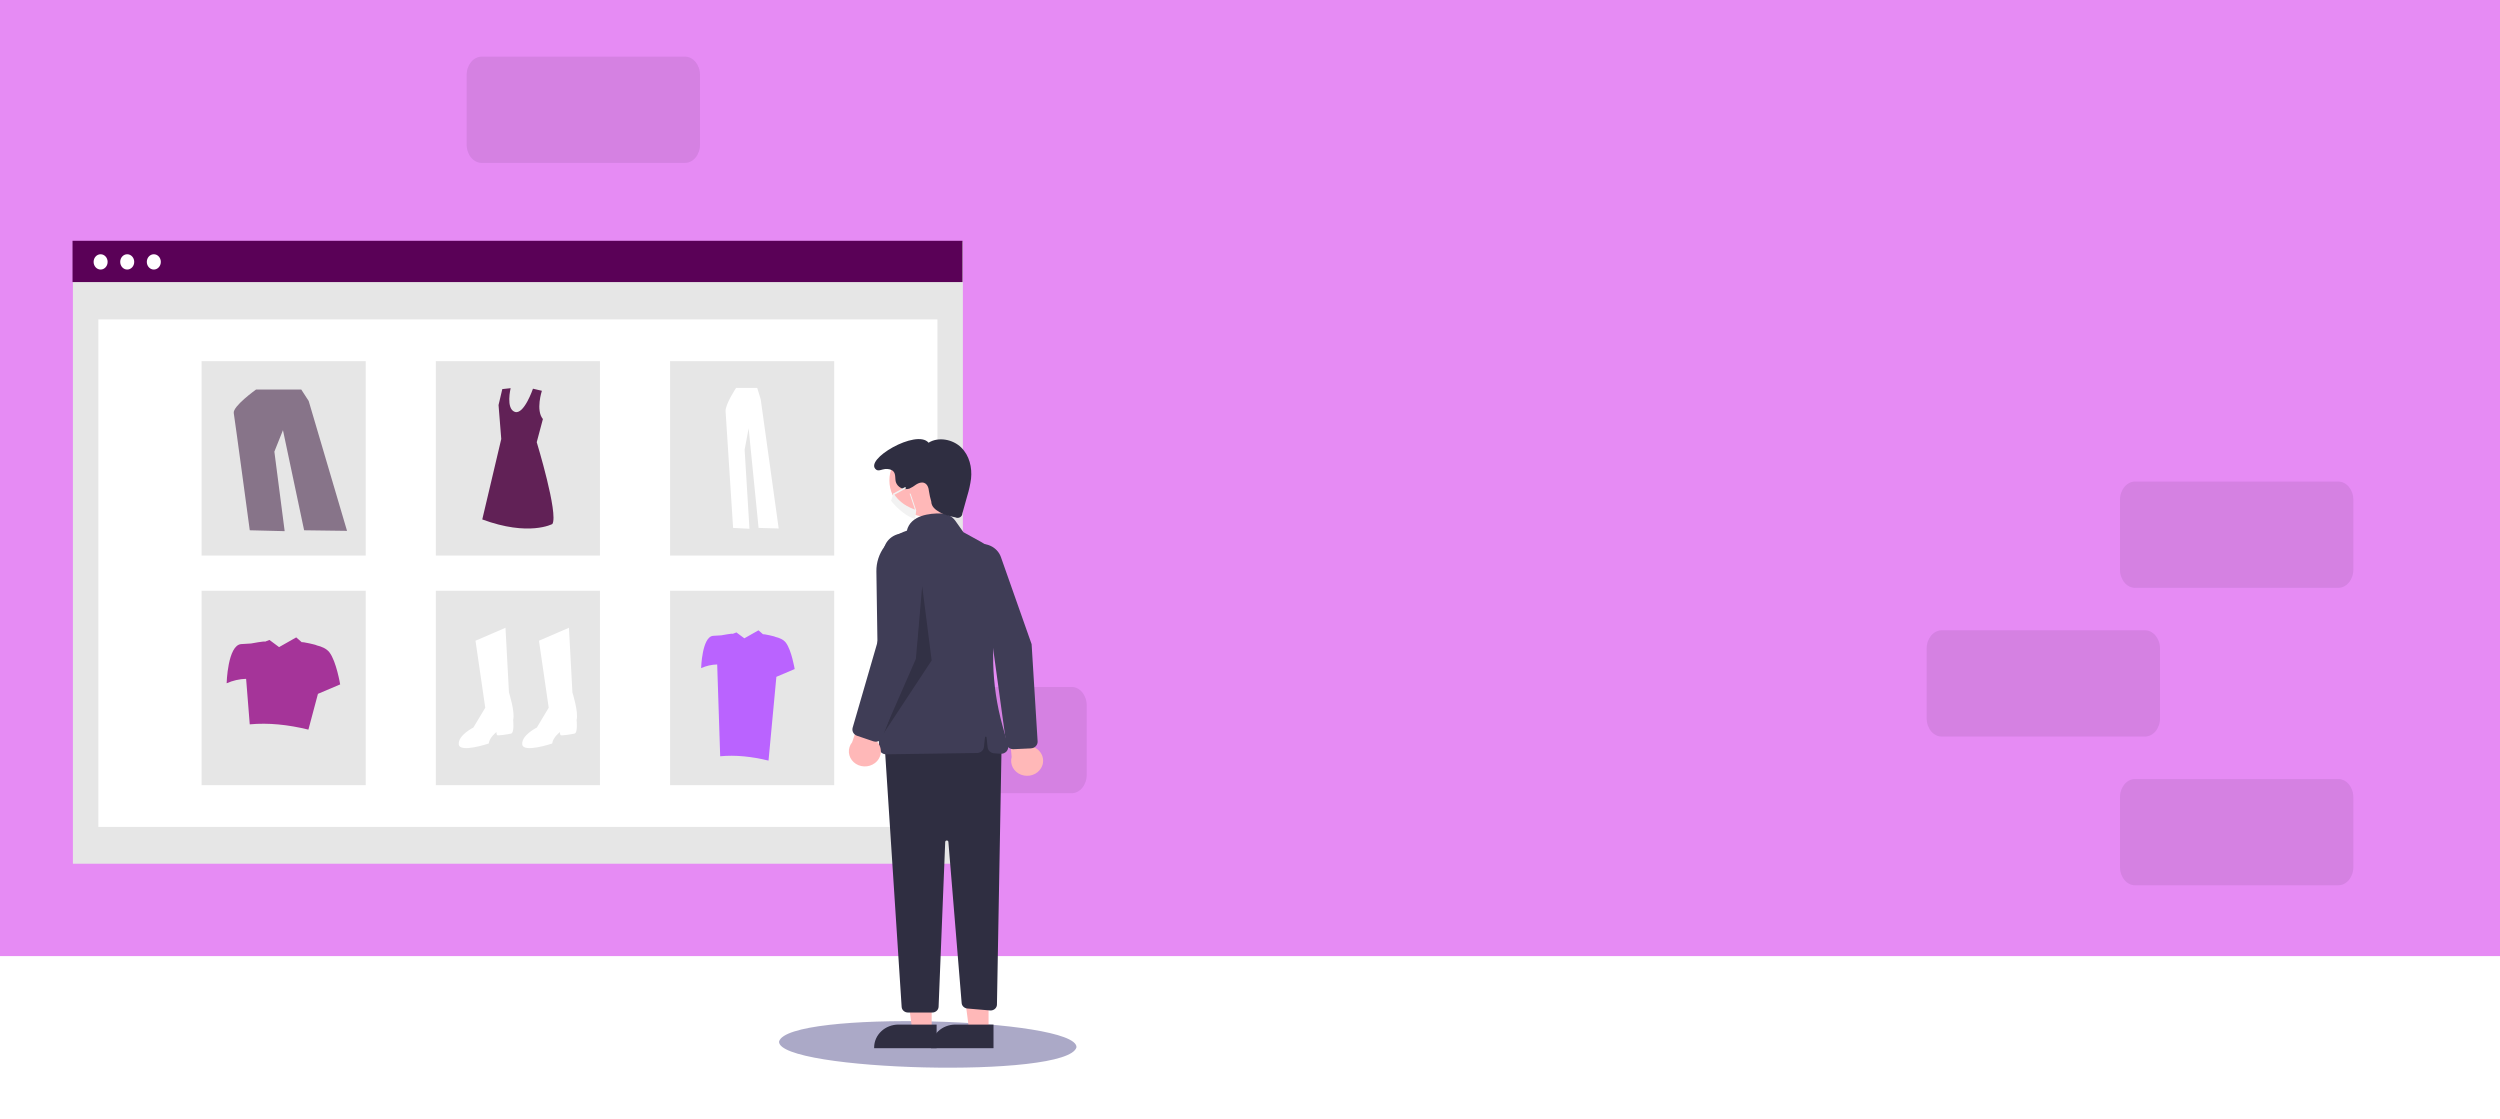
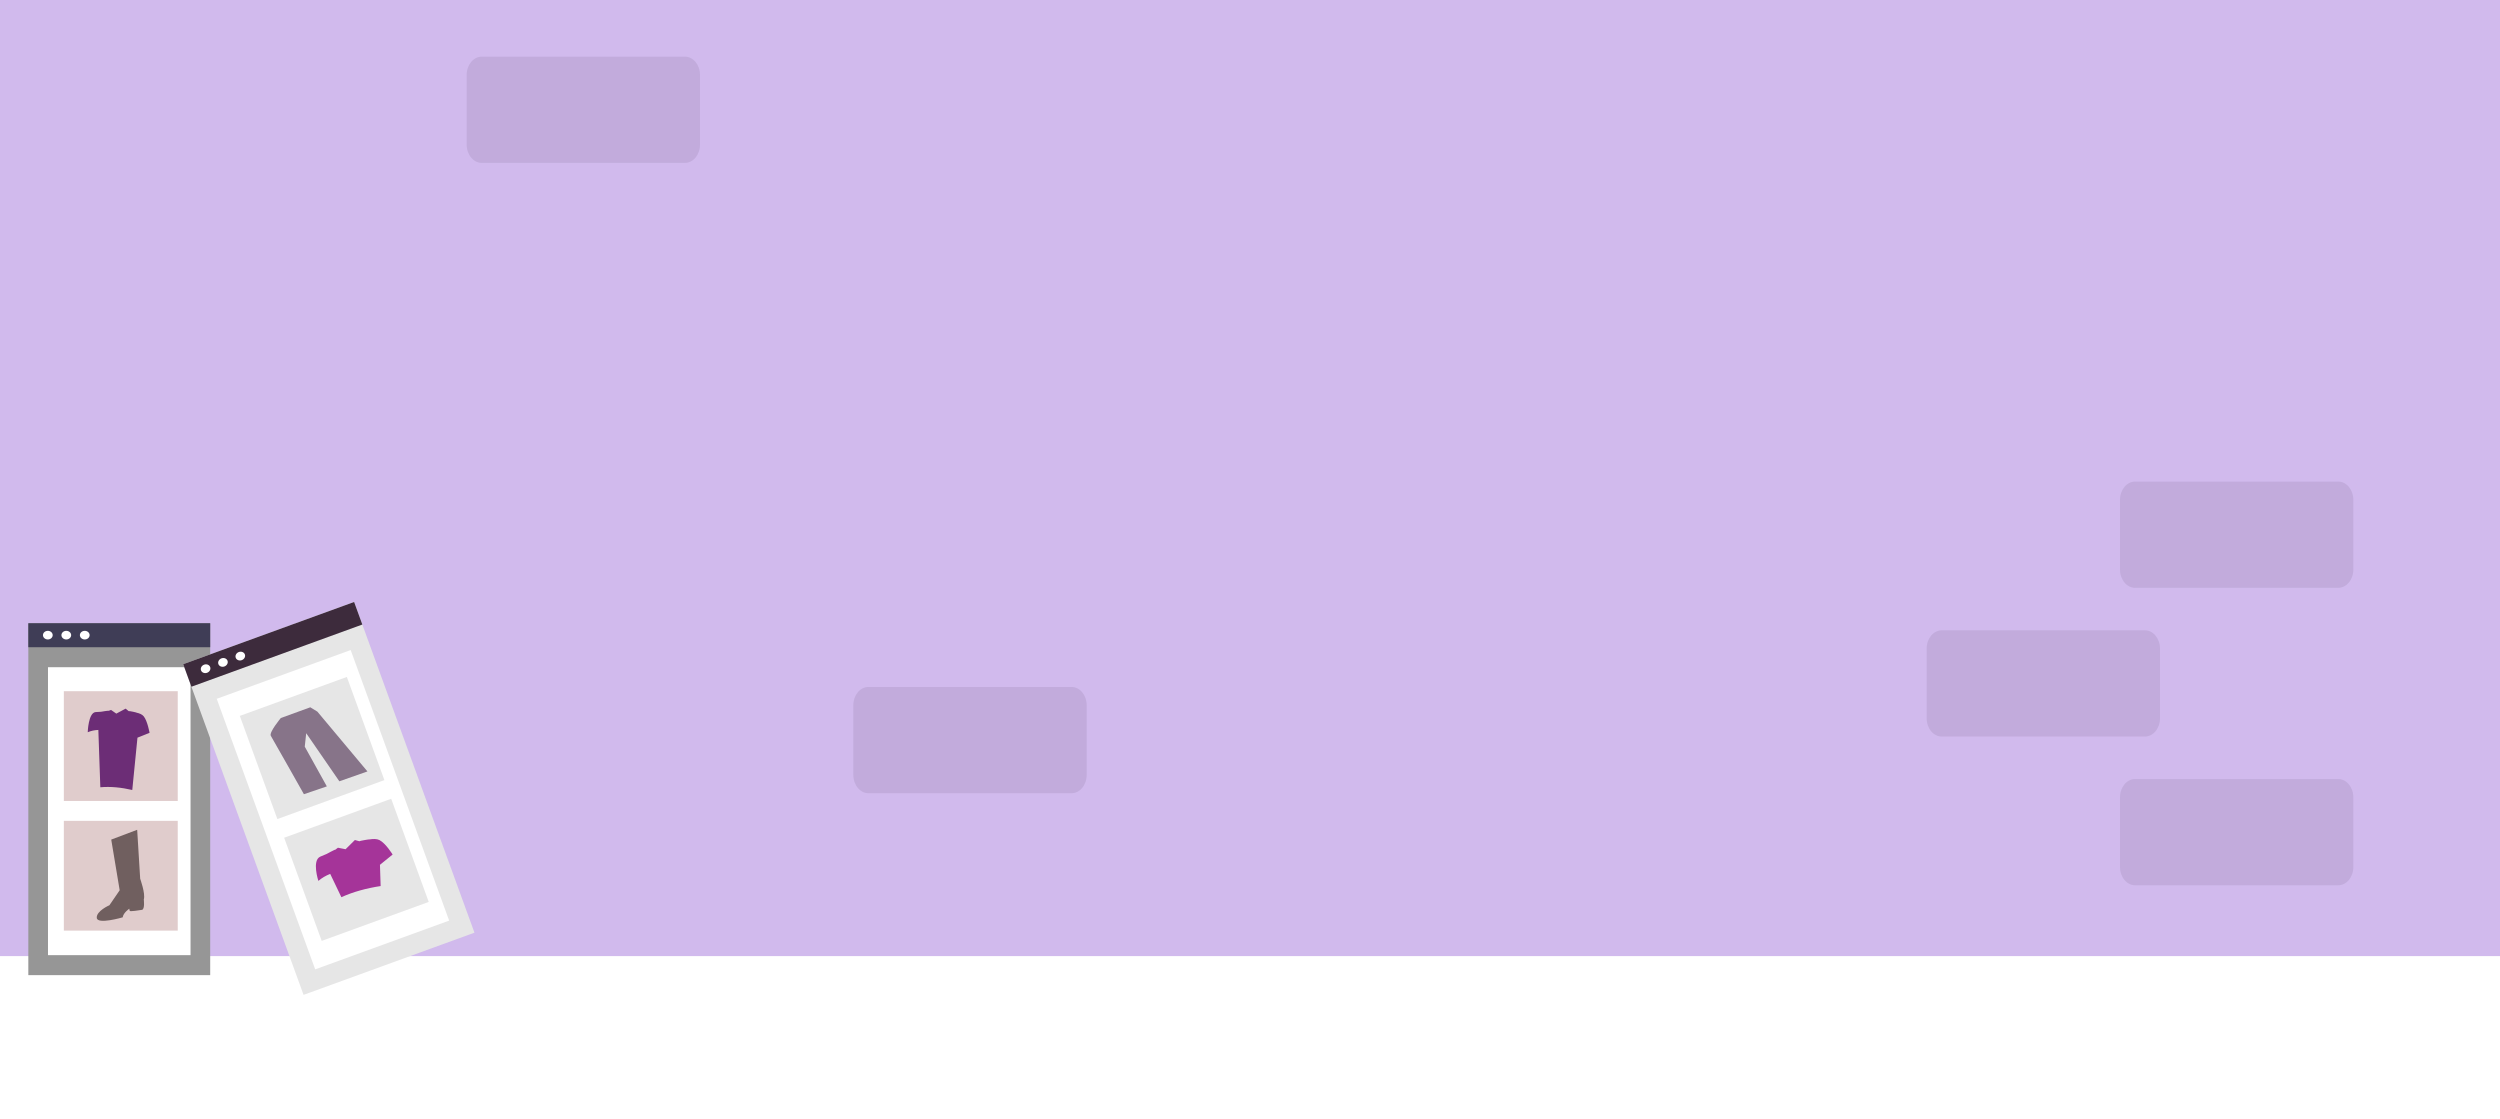
<svg xmlns="http://www.w3.org/2000/svg" width="353" height="158" viewBox="0 0 353 158" fill="none">
  <rect width="353" height="158" fill="white" />
  <g opacity="0.9">
-     <rect width="353" height="135" fill="#E37EF3" />
+     <rect width="353" height="135" fill="#CCB3EB" />
    <path opacity="0.1" d="M96.711 8H68.022C66.847 8 65.893 9.157 65.893 10.585V20.415C65.893 21.843 66.847 23 68.022 23H96.711C97.887 23 98.84 21.843 98.84 20.415V10.585C98.84 9.157 97.887 8 96.711 8Z" fill="#1E0728" />
    <path opacity="0.1" d="M302.863 89H274.175C272.999 89 272.045 90.157 272.045 91.585V101.415C272.045 102.843 272.999 104 274.175 104H302.863C304.039 104 304.992 102.843 304.992 101.415V91.585C304.992 90.157 304.039 89 302.863 89Z" fill="#1E0728" />
    <path opacity="0.1" d="M330.161 68H301.473C300.297 68 299.344 69.157 299.344 70.585V80.415C299.344 81.843 300.297 83 301.473 83H330.161C331.337 83 332.291 81.843 332.291 80.415V70.585C332.291 69.157 331.337 68 330.161 68Z" fill="#1E0728" />
    <path opacity="0.1" d="M330.161 110H301.473C300.297 110 299.344 111.157 299.344 112.585V122.415C299.344 123.843 300.297 125 301.473 125H330.161C331.337 125 332.291 123.843 332.291 122.415V112.585C332.291 111.157 331.337 110 330.161 110Z" fill="#1E0728" />
    <path opacity="0.1" d="M151.308 97H122.62C121.444 97 120.491 98.157 120.491 99.585V109.415C120.491 110.843 121.444 112 122.62 112H151.308C152.484 112 153.437 110.843 153.437 109.415V99.585C153.437 98.157 152.484 97 151.308 97Z" fill="#1E0728" />
  </g>
-   <path d="M135.958 34.078H10.294V121.957H135.958V34.078Z" fill="#E6E6E6" />
-   <path d="M132.364 45.1H13.887V116.758H132.364V45.1Z" fill="white" />
-   <path d="M135.904 34H10.24V39.829H135.904V34Z" fill="#5A0157" />
-   <path d="M14.207 38.061C14.754 38.061 15.197 37.577 15.197 36.98C15.197 36.384 14.754 35.9 14.207 35.9C13.661 35.9 13.218 36.384 13.218 36.98C13.218 37.577 13.661 38.061 14.207 38.061Z" fill="white" />
-   <path d="M17.963 38.061C18.509 38.061 18.952 37.577 18.952 36.98C18.952 36.384 18.509 35.9 17.963 35.9C17.416 35.9 16.973 36.384 16.973 36.98C16.973 37.577 17.416 38.061 17.963 38.061Z" fill="white" />
-   <path d="M21.719 38.061C22.265 38.061 22.709 37.577 22.709 36.98C22.709 36.384 22.265 35.9 21.719 35.9C21.172 35.9 20.73 36.384 20.73 36.98C20.73 37.577 21.172 38.061 21.719 38.061Z" fill="white" />
-   <path d="M51.637 50.994H28.464V78.445H51.637V50.994Z" fill="#E6E6E6" />
-   <path d="M36.156 55C36.156 55 32.844 57.37 33.006 58.326C33.167 59.283 35.267 74.875 35.267 74.875L40.195 75L38.741 63.773L39.953 60.738L42.942 74.875L49 74.958L43.588 56.622L42.538 55L36.156 55Z" fill="#877489" />
-   <path d="M84.712 50.994H61.539V78.445H84.712V50.994Z" fill="#E6E6E6" />
-   <path d="M117.787 50.994H94.614V78.445H117.787V50.994Z" fill="#E6E6E6" />
-   <path d="M51.637 83.413H28.464V110.864H51.637V83.413Z" fill="#E6E6E6" />
-   <path d="M84.712 83.413H61.539V110.864H84.712V83.413Z" fill="#E6E6E6" />
-   <path d="M117.787 83.413H94.614V110.864H117.787V83.413Z" fill="#E6E6E6" />
-   <path d="M67.14 90.469L71.374 88.641L71.866 97.779C71.866 97.779 72.752 100.575 72.457 101.65C72.457 101.65 72.654 103.478 72.162 103.585C71.669 103.693 70.291 103.908 70.192 103.8C70.094 103.693 70.094 103.37 70.094 103.37C70.094 103.37 69.109 104.123 69.011 104.983C69.011 104.983 64.875 106.38 64.777 105.09C64.678 103.8 66.845 102.725 66.845 102.725L68.518 99.93L67.14 90.469Z" fill="white" />
-   <path d="M76.1 90.469L80.334 88.641L80.826 97.779C80.826 97.779 81.712 100.575 81.417 101.65C81.417 101.65 81.614 103.478 81.122 103.585C80.629 103.693 79.251 103.908 79.152 103.8C79.054 103.693 79.054 103.37 79.054 103.37C79.054 103.37 78.069 104.123 77.971 104.983C77.971 104.983 73.835 106.38 73.737 105.09C73.638 103.8 75.805 102.725 75.805 102.725L77.478 99.93L76.1 90.469Z" fill="white" />
-   <path d="M76.514 55.178C76.514 55.178 75.613 57.929 76.657 59.169L75.787 62.437C75.787 62.437 78.88 72.572 77.996 73.988C77.996 73.988 74.696 75.79 68.096 73.344L70.777 61.986L70.394 57.192L70.924 54.94L72.103 54.811C72.103 54.811 71.396 57.707 72.692 58.157C73.989 58.608 75.254 54.883 75.254 54.883L76.514 55.178Z" fill="#612156" />
-   <path d="M103.93 54.775C103.93 54.775 102.377 57.132 102.453 58.083C102.528 59.034 103.513 74.54 103.513 74.54L105.823 74.664L105.141 63.499L105.709 60.481L107.111 74.54L109.951 74.623L107.413 56.387L106.921 54.775L103.93 54.775Z" fill="white" />
-   <path d="M46.52 92.117C46.107 91.577 45.399 91.285 44.718 91.127C44.739 91.059 42.648 90.588 42.613 90.685L41.826 90L39.406 91.372L38.046 90.361L37.414 90.606C37.44 90.484 35.453 90.86 35.453 90.86C35.074 90.875 34.589 90.901 34.046 90.947C32.146 91.106 32 96.48 32 96.48C32.874 96.089 33.806 95.876 34.751 95.851L35.264 102.278C37.906 102.031 40.676 102.319 43.547 103.023L44.894 97.971L48.03 96.639C48.03 96.639 47.494 93.394 46.52 92.117Z" fill="#A53499" />
-   <path d="M110.963 90.744C110.624 90.299 110.04 90.059 109.479 89.928C109.496 89.873 107.774 89.484 107.745 89.564L107.096 89L105.102 90.131L103.982 89.298L103.461 89.499C103.482 89.399 101.845 89.709 101.845 89.709C101.533 89.721 101.133 89.742 100.686 89.78C99.12 89.911 99 94.339 99 94.339C99.72 94.017 100.488 93.841 101.267 93.821L101.69 106.785C103.866 106.581 106.149 106.818 108.515 107.399L109.624 95.568L112.208 94.47C112.208 94.47 111.766 91.796 110.963 90.744Z" fill="#BA63FF" />
-   <path d="M152 147.865C150.854 152.383 109.909 151.218 110 147.079C111.146 142.561 152.091 143.726 152 147.865Z" fill="#585591" fill-opacity="0.5" />
-   <path d="M131.553 145.511L128.817 145.511L127.516 135.577L131.553 135.577L131.553 145.511Z" fill="#FFB8B8" />
-   <path d="M132.25 148.007L123.429 148.007V147.902C123.429 147.478 123.518 147.057 123.691 146.665C123.863 146.273 124.116 145.917 124.435 145.617C124.754 145.316 125.132 145.078 125.549 144.916C125.965 144.754 126.412 144.67 126.863 144.67H126.863L132.251 144.67L132.25 148.007Z" fill="#2F2E41" />
-   <path d="M139.586 145.511L136.85 145.511L135.549 135.577L139.586 135.577L139.586 145.511Z" fill="#FFB8B8" />
-   <path d="M140.284 148.007L131.463 148.007V147.902C131.463 147.478 131.551 147.057 131.724 146.665C131.897 146.273 132.149 145.917 132.468 145.617C132.787 145.316 133.166 145.078 133.582 144.916C133.999 144.754 134.445 144.67 134.896 144.67H134.896L140.284 144.67L140.284 148.007Z" fill="#2F2E41" />
-   <path d="M141.422 105.366L140.769 141.853C140.767 141.969 140.739 142.082 140.688 142.188C140.637 142.293 140.564 142.387 140.473 142.464C140.381 142.541 140.274 142.6 140.157 142.636C140.041 142.673 139.918 142.686 139.795 142.676L136.594 142.402C136.384 142.384 136.188 142.296 136.04 142.155C135.892 142.014 135.801 141.828 135.785 141.63L133.911 118.87C133.906 118.817 133.881 118.767 133.838 118.731C133.796 118.695 133.741 118.675 133.684 118.677C133.627 118.678 133.573 118.699 133.532 118.737C133.491 118.774 133.468 118.825 133.465 118.879L132.529 142.159C132.52 142.376 132.422 142.582 132.256 142.733C132.09 142.883 131.868 142.968 131.637 142.968H128.204C127.976 142.968 127.757 142.886 127.592 142.739C127.426 142.593 127.326 142.392 127.313 142.179L124.909 105.156L139.19 101.795L141.422 105.366Z" fill="#2F2E41" />
-   <path d="M131.063 72.996C134.09 72.996 136.544 70.686 136.544 67.837C136.544 64.987 134.09 62.677 131.063 62.677C128.036 62.677 125.583 64.987 125.583 67.837C125.583 70.686 128.036 72.996 131.063 72.996Z" fill="#FFB8B8" />
-   <path d="M124.42 106.241C124.325 106.155 124.25 106.052 124.197 105.938C124.145 105.824 124.117 105.701 124.116 105.577L123.746 80.696C123.724 79.43 124.128 78.191 124.901 77.155C125.674 76.119 126.776 75.341 128.049 74.932C128.562 72.739 131.295 72.464 132.888 72.497C133.286 72.505 133.676 72.603 134.024 72.783C134.373 72.963 134.67 73.22 134.891 73.531L136.033 75.144L138.551 76.532C139.716 77.173 140.634 78.144 141.175 79.308C141.715 80.471 141.849 81.766 141.556 83.006L141.169 84.665C139.804 90.539 139.934 96.632 141.548 102.449L142.328 105.248C142.368 105.394 142.371 105.547 142.336 105.694C142.301 105.841 142.23 105.978 142.127 106.094C142.025 106.21 141.894 106.301 141.747 106.359C141.599 106.418 141.439 106.442 141.279 106.431L140.374 106.365C140.138 106.348 139.917 106.254 139.749 106.099C139.58 105.944 139.475 105.738 139.451 105.517L139.302 104.106C139.299 104.08 139.286 104.056 139.265 104.038C139.245 104.021 139.218 104.011 139.191 104.011C139.163 104.011 139.136 104.021 139.116 104.038C139.095 104.056 139.082 104.08 139.08 104.106L138.934 105.472C138.91 105.703 138.796 105.917 138.615 106.074C138.433 106.231 138.197 106.319 137.951 106.323L125.135 106.509C125.13 106.509 125.125 106.509 125.119 106.509C124.858 106.509 124.607 106.413 124.42 106.241Z" fill="#3F3D56" />
-   <path d="M131.492 70.811C131.514 71.54 132.052 71.962 132.713 72.344C133.373 72.726 134.145 72.891 134.901 73.051C135.003 73.102 135.117 73.127 135.232 73.125C135.347 73.122 135.459 73.091 135.558 73.036C135.656 72.981 135.738 72.902 135.796 72.808C135.853 72.714 135.883 72.608 135.884 72.5L136.578 70.016C136.823 69.223 137.002 68.413 137.112 67.593C137.279 66.015 136.882 64.319 135.712 63.178C134.543 62.038 132.514 61.632 131.113 62.511C129.45 60.511 121.847 64.93 123.723 66.32C124.056 66.568 124.566 66.254 124.99 66.224C125.413 66.194 125.888 66.264 126.157 66.573C126.508 66.978 126.355 67.58 126.5 68.084C126.56 68.261 126.656 68.426 126.784 68.568C126.912 68.71 127.068 68.827 127.244 68.912C127.42 68.997 127.612 69.048 127.81 69.063C128.007 69.077 128.205 69.055 128.393 68.997C128.743 68.835 129.073 68.636 129.375 68.403C129.7 68.2 130.11 68.049 130.476 68.177C130.958 68.347 131.129 68.902 131.173 69.385C131.246 69.866 131.353 70.342 131.492 70.811Z" fill="#2F2E41" />
-   <path opacity="0.2" d="M130.212 82.748L129.32 93.041L124.634 103.754L131.551 93.251L130.212 82.748Z" fill="black" />
-   <path d="M123.538 107.744C123.794 107.55 124.001 107.307 124.146 107.029C124.291 106.752 124.37 106.449 124.376 106.14C124.383 105.831 124.318 105.525 124.185 105.242C124.053 104.96 123.856 104.708 123.609 104.505L126.594 97.545L122.532 98.317L120.32 104.808C119.985 105.222 119.823 105.736 119.864 106.255C119.905 106.773 120.147 107.26 120.544 107.621C120.941 107.983 121.464 108.196 122.016 108.218C122.568 108.241 123.109 108.072 123.538 107.744V107.744Z" fill="#FFB8B8" />
-   <path d="M123.32 104.674L121.021 103.894C120.784 103.812 120.588 103.65 120.472 103.439C120.356 103.229 120.328 102.985 120.393 102.755L124.186 89.685L124.764 77.873C124.781 77.516 124.874 77.166 125.036 76.844C125.199 76.521 125.427 76.232 125.709 75.994C125.991 75.755 126.321 75.572 126.679 75.454C127.037 75.337 127.416 75.287 127.795 75.309C128.173 75.33 128.543 75.422 128.883 75.58C129.224 75.737 129.527 75.957 129.777 76.226C130.026 76.495 130.216 76.808 130.336 77.146C130.455 77.485 130.502 77.843 130.474 78.199L129.441 91.133L124.608 104.098C124.535 104.294 124.395 104.461 124.211 104.575C124.026 104.689 123.807 104.743 123.587 104.728C123.496 104.721 123.406 104.703 123.32 104.674V104.674Z" fill="#3F3D56" />
-   <path d="M147.015 108.426C147.172 108.155 147.264 107.855 147.284 107.547C147.304 107.238 147.253 106.93 147.133 106.642C147.012 106.355 146.827 106.096 146.589 105.883C146.351 105.671 146.066 105.51 145.755 105.412L145.661 97.906L142.229 100.092L142.844 106.885C142.705 107.388 142.766 107.922 143.016 108.385C143.266 108.848 143.688 109.209 144.202 109.399C144.716 109.589 145.287 109.595 145.805 109.416C146.324 109.237 146.754 108.885 147.015 108.426L147.015 108.426Z" fill="#FFB8B8" />
-   <path d="M145.558 105.672L143.117 105.786C142.865 105.797 142.618 105.718 142.424 105.566C142.231 105.414 142.105 105.199 142.071 104.964L140.222 91.527L135.921 80.417C135.792 80.081 135.734 79.725 135.752 79.368C135.769 79.012 135.862 78.662 136.025 78.34C136.187 78.017 136.416 77.729 136.699 77.49C136.981 77.252 137.31 77.069 137.669 76.951C138.027 76.834 138.406 76.785 138.784 76.807C139.163 76.829 139.533 76.921 139.873 77.079C140.213 77.237 140.516 77.457 140.765 77.726C141.015 77.995 141.204 78.308 141.324 78.647L145.664 90.957L146.511 104.674C146.523 104.881 146.463 105.086 146.339 105.258C146.216 105.43 146.036 105.559 145.826 105.625C145.74 105.652 145.649 105.668 145.558 105.672V105.672Z" fill="#3F3D56" />
-   <path d="M129.371 72.02L129.229 73.266C128.172 73.046 126.809 71.939 125.816 70.715L126.163 69.673C127.041 70.997 128.143 71.591 129.371 72.02Z" fill="#F2F2F2" />
-   <path d="M127.899 68.975L126.223 69.897C126.209 69.905 126.188 69.903 126.167 69.89C126.145 69.878 126.125 69.857 126.109 69.831C126.094 69.806 126.085 69.778 126.084 69.754C126.084 69.73 126.092 69.712 126.107 69.704L127.782 68.782C127.797 68.774 127.817 68.776 127.839 68.788C127.86 68.8 127.881 68.822 127.897 68.847C127.912 68.873 127.921 68.901 127.921 68.924C127.922 68.948 127.914 68.966 127.899 68.975V68.975Z" fill="#F2F2F2" />
-   <path d="M129.315 72.051C129.306 72.056 129.295 72.057 129.282 72.054C129.27 72.052 129.257 72.045 129.244 72.034C129.23 72.024 129.218 72.011 129.208 71.996C129.197 71.981 129.189 71.964 129.184 71.948L128.463 69.773C128.458 69.76 128.456 69.747 128.455 69.735C128.455 69.723 128.457 69.713 128.46 69.704C128.464 69.695 128.47 69.689 128.477 69.684C128.484 69.68 128.493 69.679 128.503 69.68C128.512 69.68 128.523 69.684 128.533 69.69C128.544 69.696 128.555 69.704 128.565 69.714C128.574 69.724 128.584 69.736 128.591 69.749C128.599 69.761 128.605 69.775 128.61 69.788L129.331 71.962C129.337 71.982 129.339 72.001 129.337 72.017C129.334 72.033 129.327 72.045 129.315 72.051V72.051Z" fill="#F2F2F2" />
+   <path d="M29.68 88H4V137.69H29.68V88Z" fill="#969696" />
+   <path d="M26.904 94.211H6.776L6.776 134.867H26.904L26.904 94.211Z" fill="white" />
+   <path d="M29.68 88H4V91.388H29.68V88Z" fill="#3F3D56" />
+   <path d="M6.754 90.293C7.133 90.293 7.44 90.02 7.44 89.683C7.44 89.346 7.133 89.073 6.754 89.073C6.374 89.073 6.067 89.346 6.067 89.683C6.067 90.02 6.374 90.293 6.754 90.293Z" fill="white" />
+   <path d="M9.36 90.293C9.739 90.293 10.047 90.02 10.047 89.683C10.047 89.346 9.739 89.073 9.36 89.073C8.981 89.073 8.673 89.346 8.673 89.683C8.673 90.02 8.981 90.293 9.36 90.293Z" fill="white" />
+   <path d="M11.967 90.293C12.346 90.293 12.654 90.02 12.654 89.683C12.654 89.346 12.346 89.073 11.967 89.073C11.588 89.073 11.28 89.346 11.28 89.683C11.28 90.02 11.588 90.293 11.967 90.293Z" fill="white" />
+   <path d="M25.097 97.596H9.014L9.014 113.096H25.097V97.596Z" fill="#E0CCCC" />
+   <path d="M25.097 115.902H9.014L9.014 131.402H25.097V115.902Z" fill="#E0CCCC" />
+   <path d="M20.295 101.147C20.071 100.869 19.685 100.719 19.314 100.638C19.325 100.603 18.187 100.361 18.168 100.411L17.739 100.058L16.421 100.764L15.681 100.244L15.336 100.37C15.35 100.308 14.268 100.501 14.268 100.501C14.062 100.508 13.798 100.522 13.502 100.545C12.467 100.627 12.388 103.392 12.388 103.392C12.864 103.191 13.372 103.081 13.886 103.068L14.166 111.162C15.604 111.035 17.113 111.183 18.677 111.546L19.41 104.159L21.118 103.474C21.118 103.474 20.826 101.804 20.295 101.147Z" fill="#6C2D76" />
+   <path d="M15.707 118.55L19.369 117.167L19.794 124.078C19.794 124.078 20.561 126.192 20.305 127.005C20.305 127.005 20.476 128.387 20.05 128.469C19.624 128.55 18.432 128.713 18.347 128.631C18.262 128.55 18.262 128.306 18.262 128.306C18.262 128.306 17.41 128.875 17.325 129.526C17.325 129.526 13.749 130.583 13.664 129.607C13.578 128.631 15.452 127.818 15.452 127.818L16.899 125.704L15.707 118.55Z" fill="#705F5F" />
+   <path d="M50 85L25.868 93.783L42.863 140.476L66.995 131.693L50 85Z" fill="#E6E6E6" />
+   <path d="M49.516 91.786L30.601 98.67L44.506 136.873L63.42 129.989L49.516 91.786Z" fill="white" />
+   <path d="M50 85L25.868 93.783L27.027 96.967L51.159 88.184L50 85Z" fill="#3D2B3C" />
+   <path d="M29.24 94.996C29.596 94.867 29.792 94.505 29.676 94.188C29.561 93.871 29.179 93.72 28.822 93.85C28.466 93.979 28.27 94.341 28.386 94.658C28.501 94.974 28.883 95.126 29.24 94.996Z" fill="white" />
+   <path d="M31.689 94.105C32.046 93.975 32.241 93.613 32.126 93.296C32.011 92.98 31.628 92.828 31.272 92.958C30.916 93.088 30.72 93.45 30.835 93.766C30.95 94.083 31.333 94.234 31.689 94.105Z" fill="white" />
+   <path d="M34.139 93.213C34.495 93.083 34.691 92.721 34.576 92.405C34.46 92.088 34.078 91.937 33.722 92.066C33.365 92.196 33.17 92.558 33.285 92.875C33.4 93.191 33.782 93.343 34.139 93.213Z" fill="white" />
+   <path d="M48.975 95.584L33.862 101.085L39.163 115.651L54.276 110.15L48.975 95.584Z" fill="#E6E6E6" />
+   <path d="M39.652 101.385C39.652 101.385 37.95 103.429 38.24 103.898C38.53 104.367 42.911 112.142 42.911 112.142L46.149 111.038L43.032 105.427L43.236 103.528L47.916 110.32L51.883 108.926L44.812 100.481L43.814 99.87L39.652 101.385Z" fill="#877489" />
+   <path d="M55.236 112.786L40.123 118.287L45.424 132.852L60.537 127.352L55.236 112.786Z" fill="#E6E6E6" />
+   <path d="M53.579 118.619C53.206 118.43 52.688 118.444 52.213 118.521C52.214 118.481 50.759 118.727 50.755 118.787L50.109 118.61L48.796 119.912L47.714 119.699L47.349 119.979C47.342 119.908 46.119 120.579 46.119 120.579C45.874 120.677 45.563 120.806 45.218 120.959C44.01 121.495 44.952 124.381 44.952 124.381C45.447 123.966 46.014 123.631 46.625 123.394L48.201 126.683C49.876 125.924 51.739 125.419 53.747 125.111L53.65 122.111L55.438 120.66C55.438 120.66 54.462 119.065 53.579 118.619Z" fill="#A53499" />
</svg>
